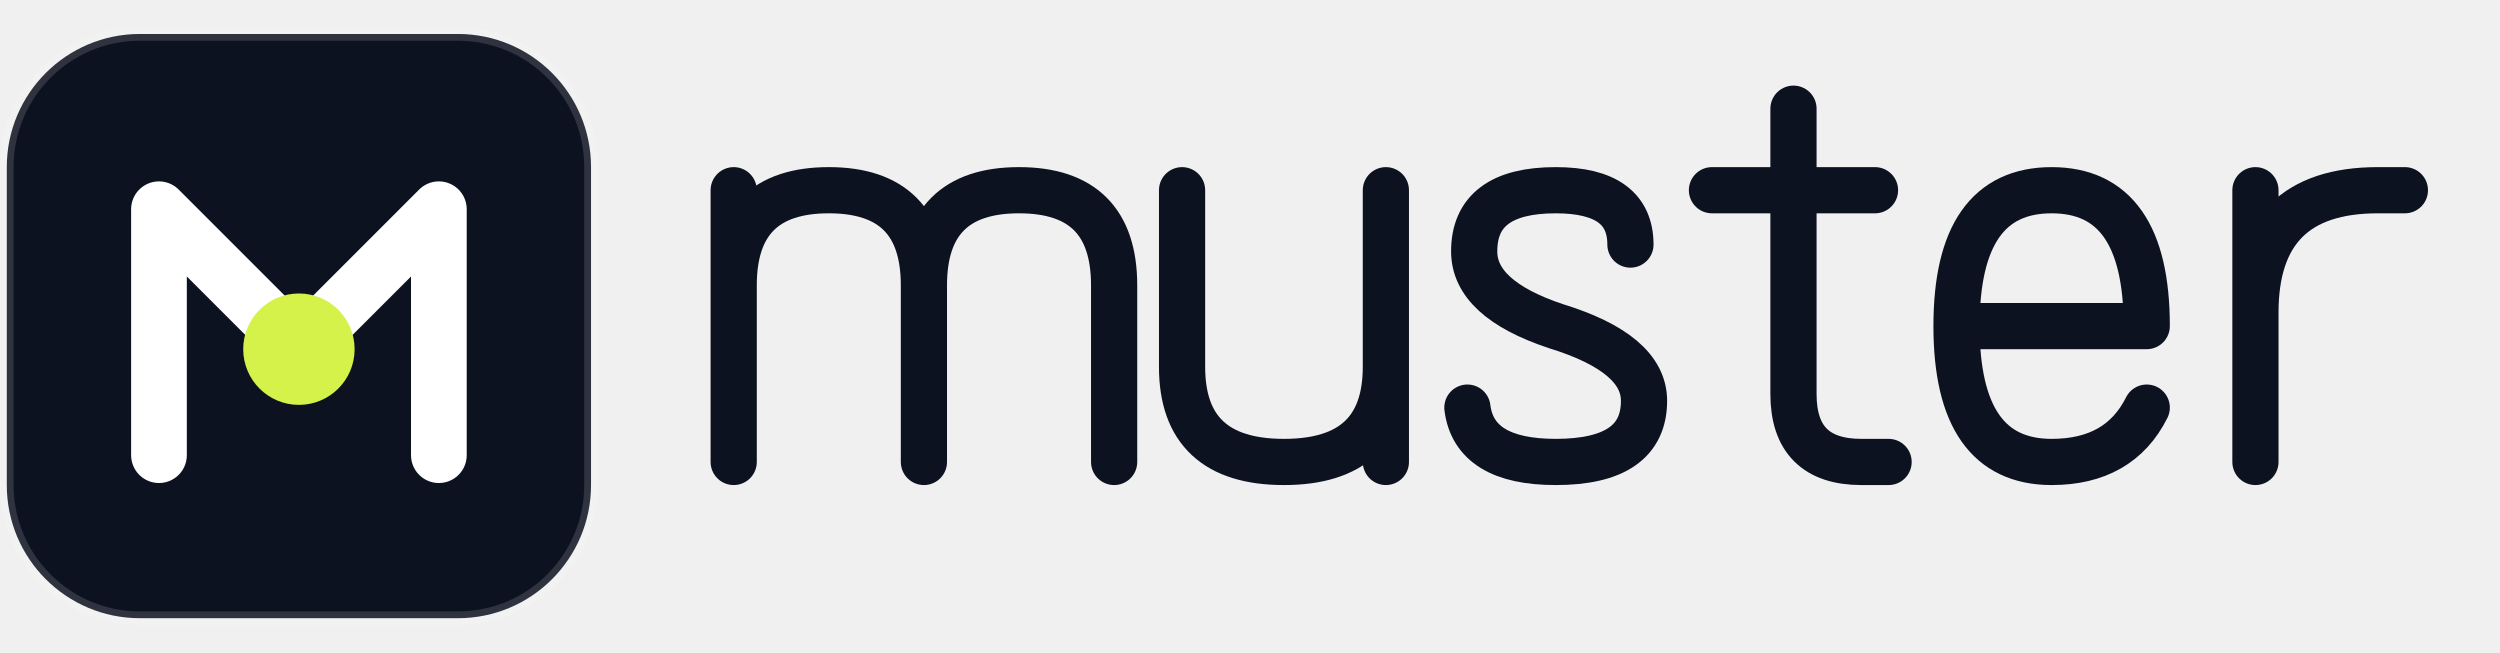
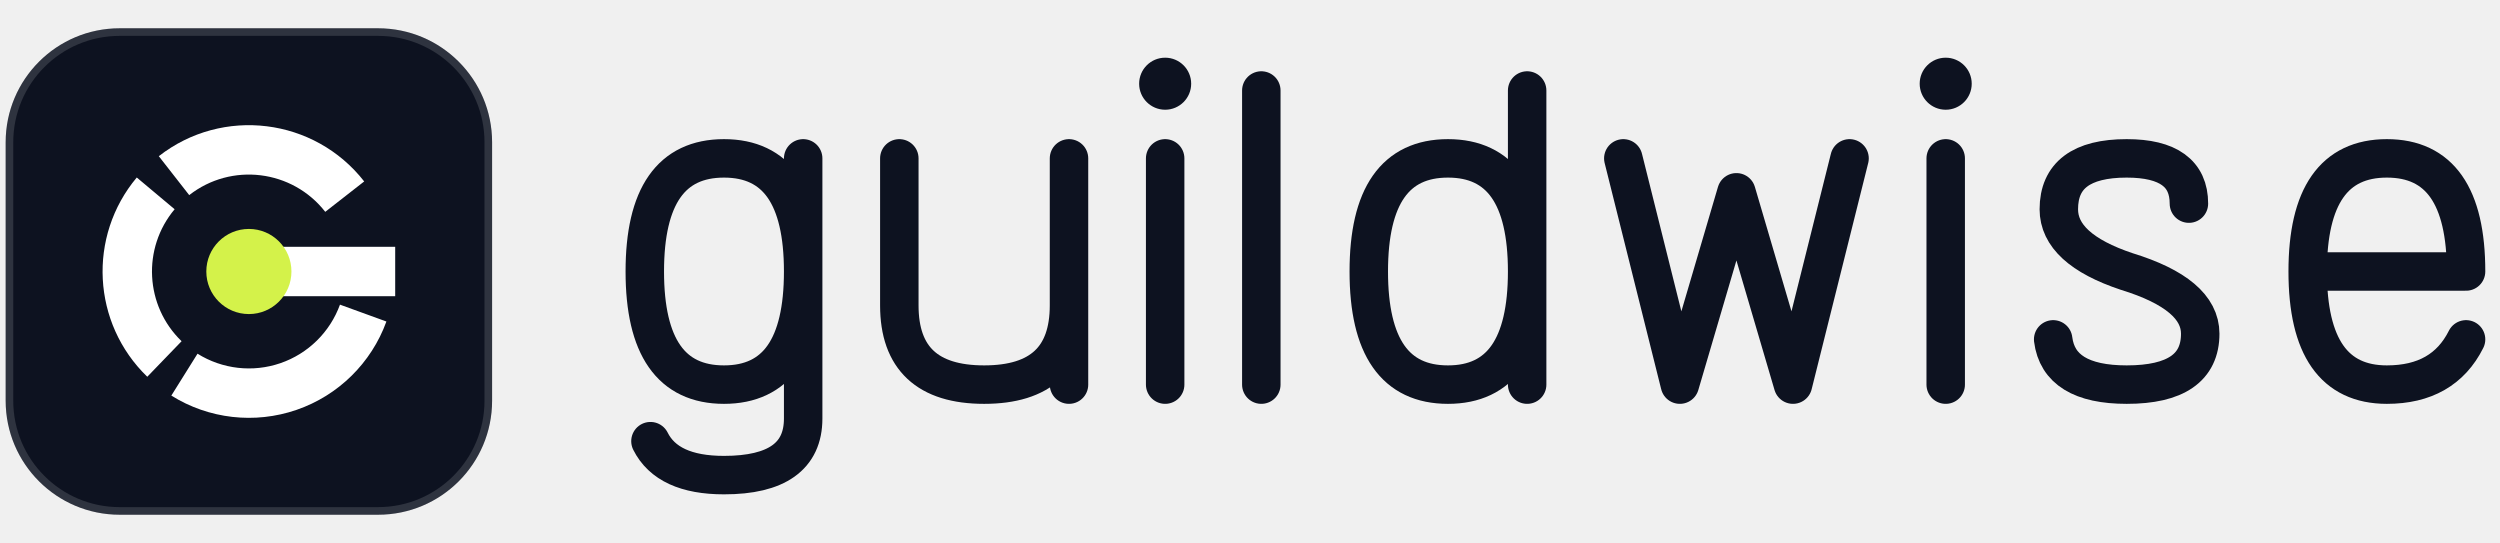
- <svg xmlns="http://www.w3.org/2000/svg" viewBox="0 0 184 48" width="184" height="48" role="img" aria-label="Muster">
-   <rect x="0.5" y="2.5" width="43" height="43" rx="9.8" fill="#0D1220" stroke="#FFFFFF" stroke-opacity="0.14" />
-   <path d="M11.7 33.5V15.4L22 25.7L32.3 15.4V33.5" fill="none" stroke="#FFFFFF" stroke-width="4.1" stroke-linecap="round" stroke-linejoin="round" />
-   <circle cx="22" cy="25.7" r="4.1" fill="#D4F24A" />
+ <svg xmlns="http://www.w3.org/2000/svg" viewBox="0 0 221 48" width="221" height="48" role="img" aria-label="Guildwise">
+   <g transform="translate(0.5 2.5) scale(0.6719)">
+     <rect width="64" height="64" rx="15" fill="#0D1220" />
+     <rect x="0.5" y="0.5" width="63" height="63" rx="14.5" fill="none" stroke="#FFFFFF" stroke-opacity="0.14" />
+     <path d="M44.61 22.15A16 16 0 0 0 22.15 19.39 M19.74 21.72A16 16 0 0 0 20.89 43.51 M23.52 45.57A16 16 0 0 0 47.04 37.47" fill="none" stroke="#FFFFFF" stroke-width="6.5" />
+     <path d="M32 32H51.25" stroke="#FFFFFF" stroke-width="6.5" />
+     <circle cx="32" cy="32" r="5.6" fill="#D4F24A" />
+   </g>
  <g fill="none" stroke-width="3.4" stroke-linecap="round" stroke-linejoin="round" stroke="#0D1220">
-     <path d="M0 34V14M0 21Q0 14 7 14Q14 14 14 21V34M14 21Q14 14 21 14Q28 14 28 21V34" transform="translate(54 0)" />
-     <path d="M0 14V27Q0 34 7.5 34Q15 34 15 27M15 14V34" transform="translate(87 0)" />
-     <path d="M13 18Q13 14 7.5 14Q1.5 14 1.5 18.5Q1.5 22 7.5 24Q14 26 14 29.5Q14 34 7.5 34Q1.5 34 1 30" transform="translate(107 0)" />
-     <path d="M6 8V29Q6 34 11 34H13M0 14H12" transform="translate(126 0)" />
-     <path d="M1 24H15Q15 14 8 14Q1 14 1 24Q1 34 8 34Q13 34 15 30" transform="translate(143 0)" />
-     <path d="M0 14V34M0 23Q0 14 9 14H11" transform="translate(166 0)" />
+     <path d="M15 24Q15 14 8 14Q1 14 1 24Q1 34 8 34Q15 34 15 24M15 14V37Q15 42 8 42Q3 42 1.5 39" transform="translate(56.0 0)" />
+     <path d="M0 14V27Q0 34 7.5 34Q15 34 15 27M15 14V34" transform="translate(79.5 0)" />
+     <path d="M0 14V34" transform="translate(103.0 0)" />
+     <circle cx="103.0" cy="7.4" r="2.3" fill="#0D1220" stroke="none" />
+     <path d="M0 8V34" transform="translate(111.5 0)" />
+     <path d="M15 24Q15 14 8 14Q1 14 1 24Q1 34 8 34Q15 34 15 24M15 8V34" transform="translate(120.0 0)" />
+     <path d="M0 14L5 34L10 17L15 34L20 14" transform="translate(143.5 0)" />
+     <path d="M0 14V34" transform="translate(172.0 0)" />
+     <circle cx="172.0" cy="7.4" r="2.3" fill="#0D1220" stroke="none" />
+     <path d="M13 18Q13 14 7.5 14Q1.5 14 1.5 18.5Q1.5 22 7.5 24Q14 26 14 29.5Q14 34 7.5 34Q1.5 34 1 30" transform="translate(180.5 0)" />
+     <path d="M1 24H15Q15 14 8 14Q1 14 1 24Q1 34 8 34Q13 34 15 30" transform="translate(203.0 0)" />
  </g>
</svg>
